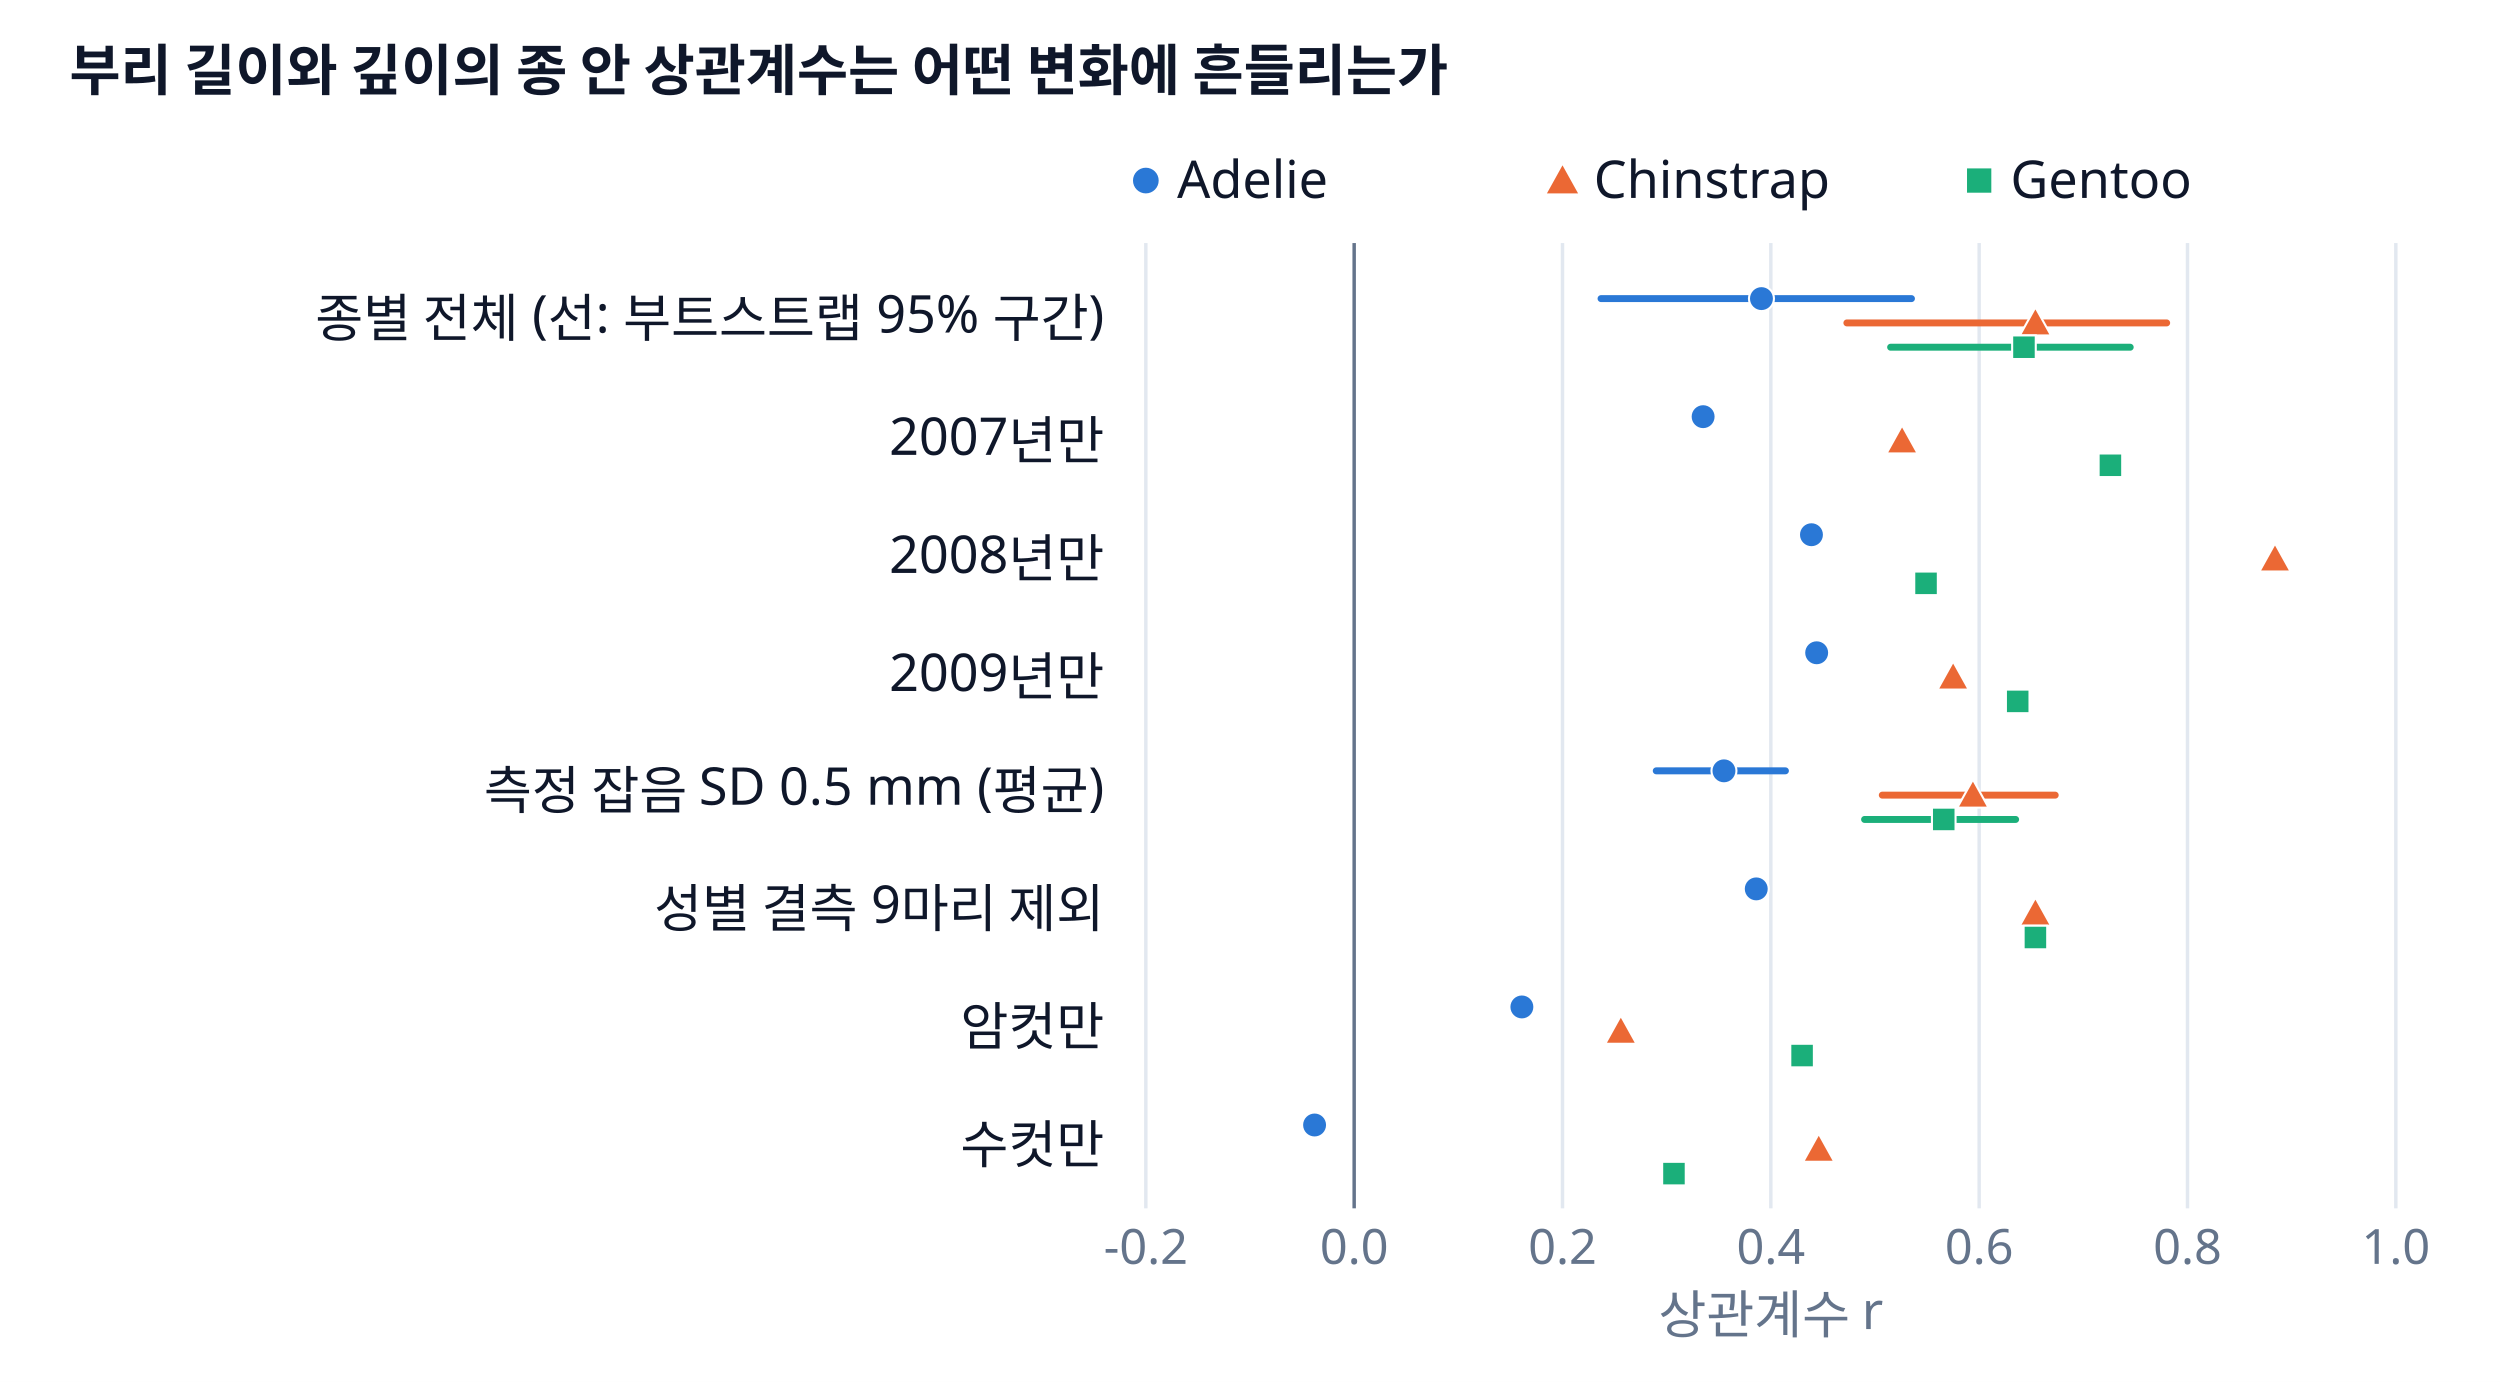
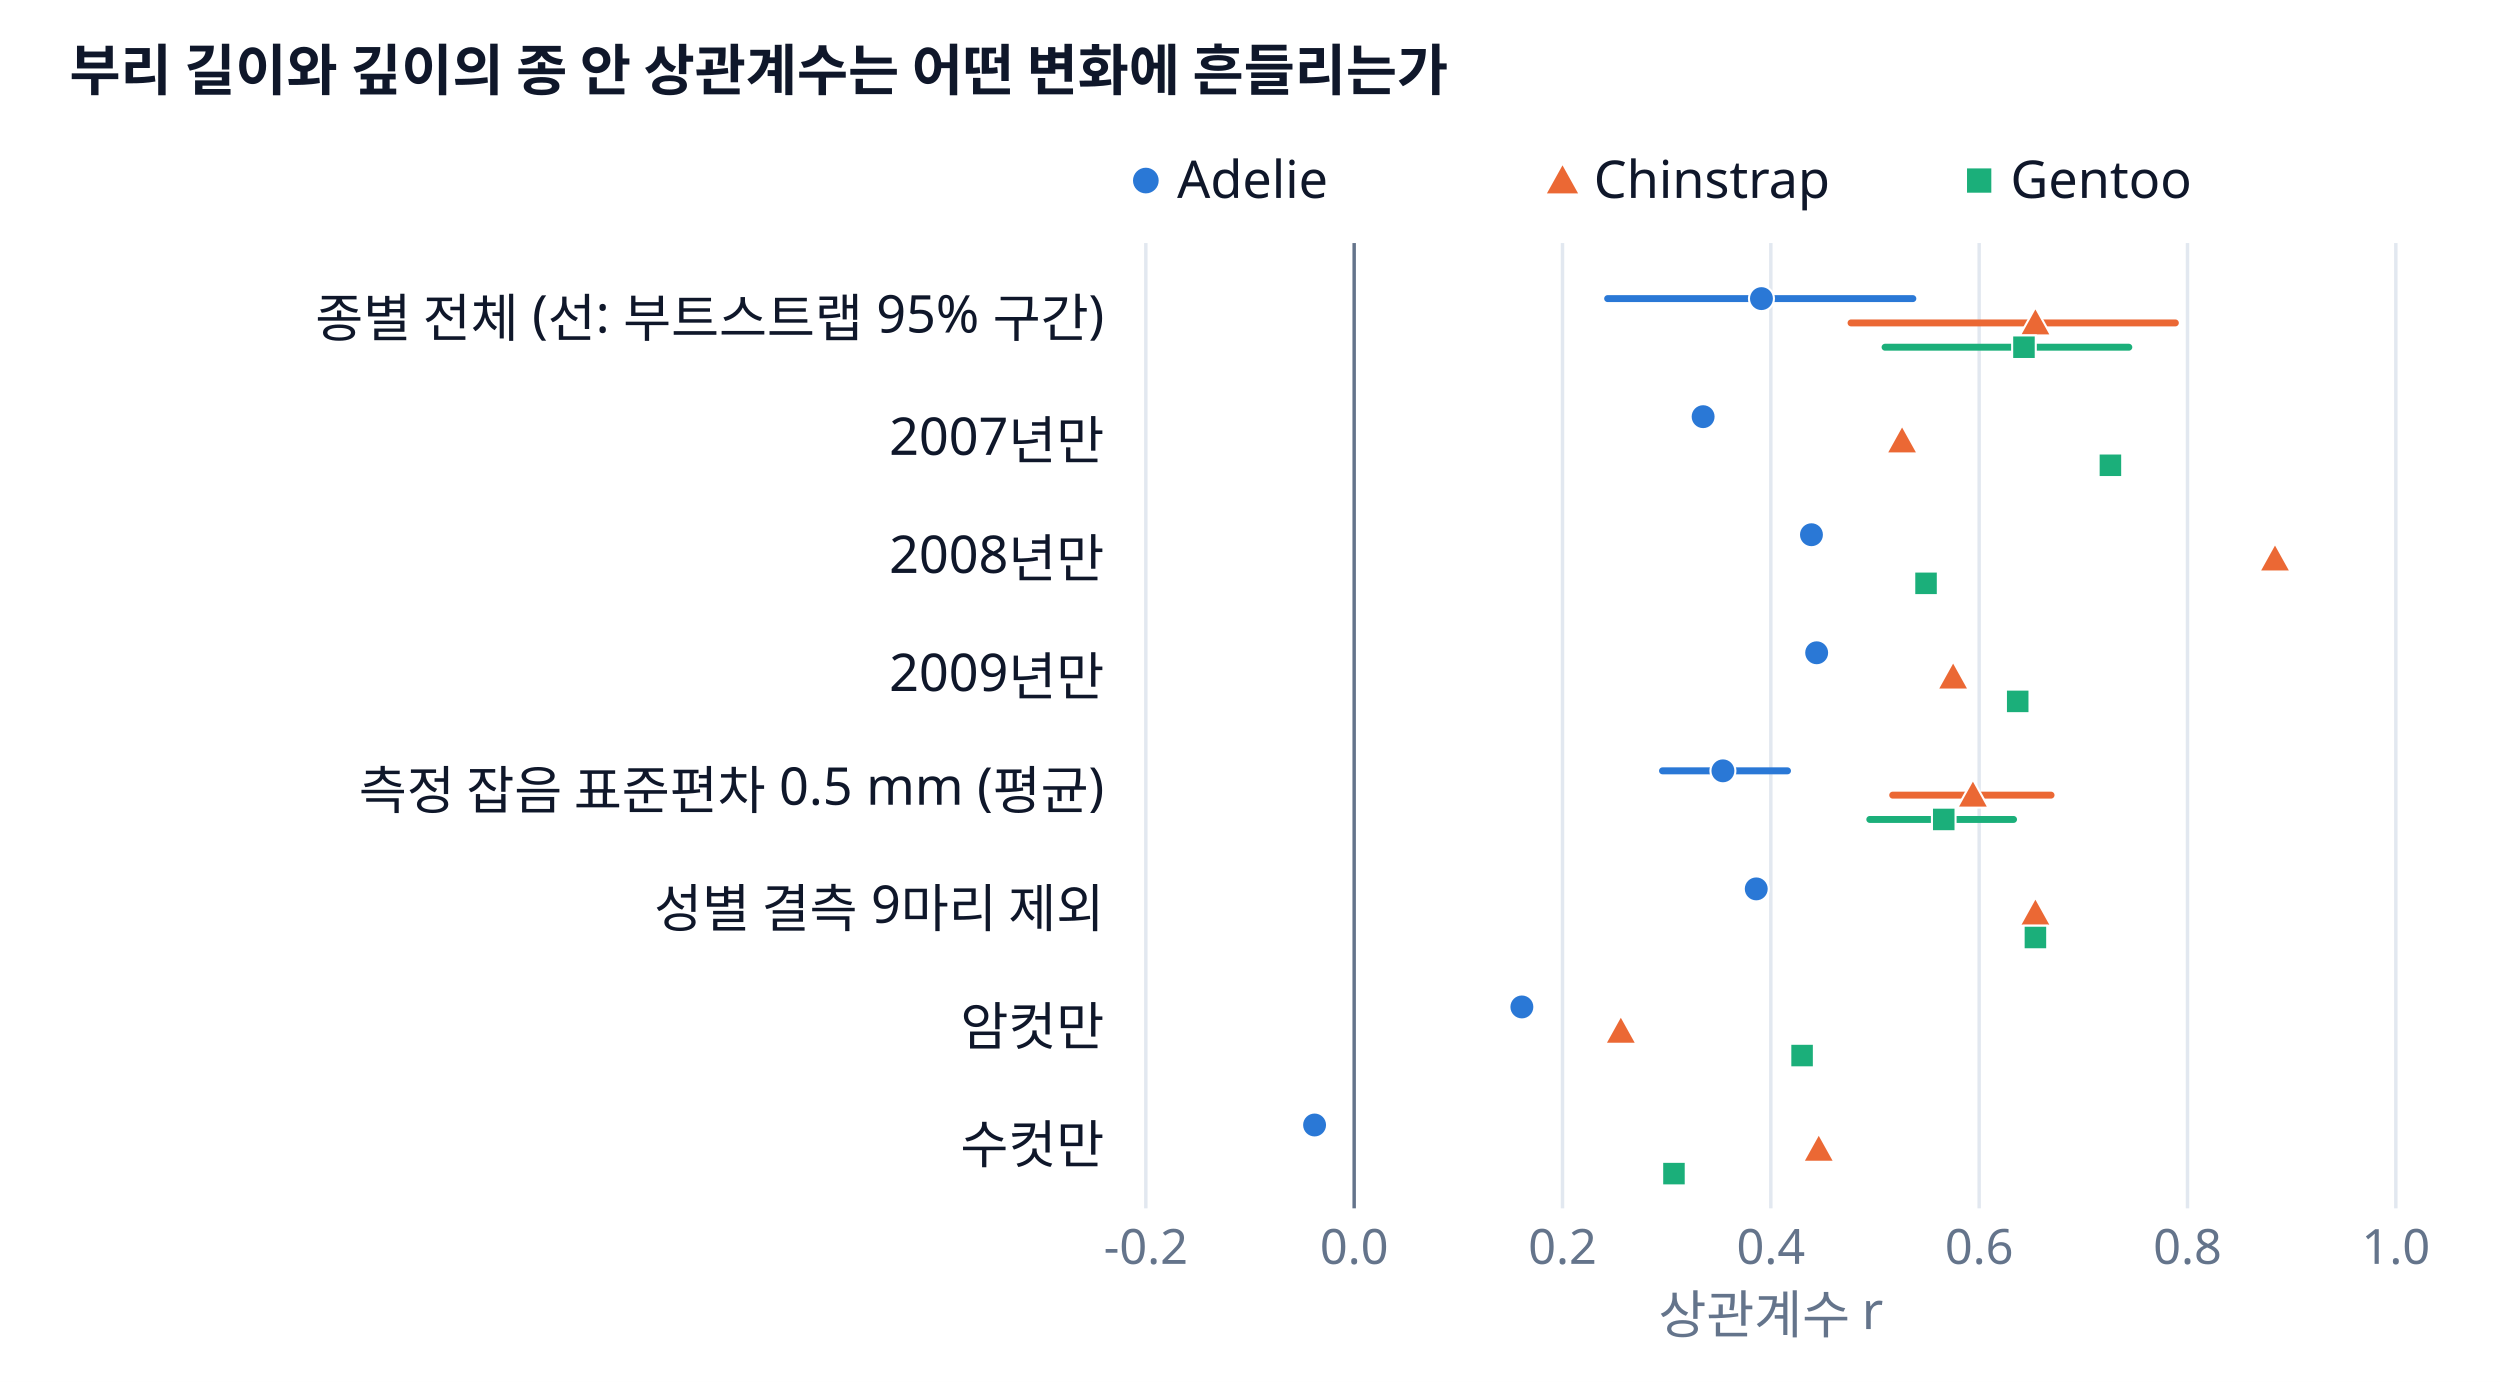
<svg xmlns="http://www.w3.org/2000/svg" viewBox="0 0 720 398" width="720" height="398" font-family="Pretendard, 'Apple SD Gothic Neo', 'Malgun Gothic', 'Noto Sans KR', sans-serif" role="img" aria-label="종 안 상관계수의 안정성 점검: 부트스트랩, 연도, 측정 잡음, 결측 처리, 성별 분리">
  <rect width="720" height="398" fill="#ffffff" />
  <text x="20" y="26" font-size="16" fill="#0f172a" text-anchor="start" font-weight="600">부리 길이와 깊이의 종 안 상관계수는 어떤 변화에 흔들리는가</text>
  <circle cx="330" cy="52" r="4" fill="#2a78d6" fill-opacity="1" stroke="#ffffff" stroke-width="0.6" />
  <text x="339" y="57" font-size="15" fill="#0f172a" text-anchor="start">Adelie</text>
  <path d="M450 47L455 56L445 56Z" fill="#eb6834" fill-opacity="1" stroke="#ffffff" stroke-width="0.6" />
  <text x="459" y="57" font-size="15" fill="#0f172a" text-anchor="start">Chinstrap</text>
  <rect x="566.2" y="48.2" width="7.6" height="7.6" fill="#1baf7a" fill-opacity="1" stroke="#ffffff" stroke-width="0.6" />
  <text x="579" y="57" font-size="15" fill="#0f172a" text-anchor="start">Gentoo</text>
  <line x1="330" x2="330" y1="70" y2="348" stroke="#e2e8f0" stroke-width="1" />
  <text x="330" y="364" font-size="14" fill="#64748b" text-anchor="middle">-0.2</text>
  <line x1="390" x2="390" y1="70" y2="348" stroke="#64748b" stroke-width="1" />
  <text x="390" y="364" font-size="14" fill="#64748b" text-anchor="middle">0.0</text>
  <line x1="450" x2="450" y1="70" y2="348" stroke="#e2e8f0" stroke-width="1" />
  <text x="450" y="364" font-size="14" fill="#64748b" text-anchor="middle">0.2</text>
  <line x1="510" x2="510" y1="70" y2="348" stroke="#e2e8f0" stroke-width="1" />
  <text x="510" y="364" font-size="14" fill="#64748b" text-anchor="middle">0.4</text>
  <line x1="570" x2="570" y1="70" y2="348" stroke="#e2e8f0" stroke-width="1" />
  <text x="570" y="364" font-size="14" fill="#64748b" text-anchor="middle">0.6</text>
  <line x1="630" x2="630" y1="70" y2="348" stroke="#e2e8f0" stroke-width="1" />
  <text x="630" y="364" font-size="14" fill="#64748b" text-anchor="middle">0.8</text>
  <line x1="690" x2="690" y1="70" y2="348" stroke="#e2e8f0" stroke-width="1" />
  <text x="690" y="364" font-size="14" fill="#64748b" text-anchor="middle">1.0</text>
  <text x="510" y="384" font-size="15" fill="#64748b" text-anchor="middle">상관계수 r</text>
  <text x="318" y="97" font-size="15" fill="#0f172a" text-anchor="end">종별 전체 (선: 부트스트랩 95% 구간)</text>
-   <line x1="461.1" y1="86" x2="550.5" y2="86" stroke="#2a78d6" stroke-width="2" stroke-linecap="round" />
+   <line x1="463" y1="86" x2="550.9" y2="86" stroke="#2a78d6" stroke-width="2" stroke-linecap="round" />
  <circle cx="507.3" cy="86" r="3.6" fill="#2a78d6" fill-opacity="1" stroke="#ffffff" stroke-width="0.6" />
-   <line x1="531.9" y1="93" x2="624" y2="93" stroke="#eb6834" stroke-width="2" stroke-linecap="round" />
+   <line x1="533.1" y1="93" x2="626.5" y2="93" stroke="#eb6834" stroke-width="2" stroke-linecap="round" />
  <path d="M586.2 88.5L590.7 96.6L581.7 96.6Z" fill="#eb6834" fill-opacity="1" stroke="#ffffff" stroke-width="0.6" />
-   <line x1="544.5" y1="100" x2="613.5" y2="100" stroke="#1baf7a" stroke-width="2" stroke-linecap="round" />
+   <line x1="542.9" y1="100" x2="613.1" y2="100" stroke="#1baf7a" stroke-width="2" stroke-linecap="round" />
  <rect x="579.5" y="96.6" width="6.8" height="6.8" fill="#1baf7a" fill-opacity="1" stroke="#ffffff" stroke-width="0.6" />
  <text x="318" y="131" font-size="15" fill="#0f172a" text-anchor="end">2007년만</text>
  <circle cx="490.5" cy="120" r="3.6" fill="#2a78d6" fill-opacity="1" stroke="#ffffff" stroke-width="0.6" />
  <path d="M547.8 122.5L552.3 130.6L543.3 130.6Z" fill="#eb6834" fill-opacity="1" stroke="#ffffff" stroke-width="0.6" />
  <rect x="604.4" y="130.6" width="6.8" height="6.8" fill="#1baf7a" fill-opacity="1" stroke="#ffffff" stroke-width="0.6" />
  <text x="318" y="165" font-size="15" fill="#0f172a" text-anchor="end">2008년만</text>
  <circle cx="521.7" cy="154" r="3.6" fill="#2a78d6" fill-opacity="1" stroke="#ffffff" stroke-width="0.6" />
  <path d="M655.2 156.5L659.7 164.6L650.7 164.6Z" fill="#eb6834" fill-opacity="1" stroke="#ffffff" stroke-width="0.6" />
  <rect x="551.3" y="164.6" width="6.8" height="6.8" fill="#1baf7a" fill-opacity="1" stroke="#ffffff" stroke-width="0.6" />
  <text x="318" y="199" font-size="15" fill="#0f172a" text-anchor="end">2009년만</text>
  <circle cx="523.2" cy="188" r="3.6" fill="#2a78d6" fill-opacity="1" stroke="#ffffff" stroke-width="0.6" />
  <path d="M562.5 190.5L567 198.6L558 198.6Z" fill="#eb6834" fill-opacity="1" stroke="#ffffff" stroke-width="0.6" />
  <rect x="577.7" y="198.6" width="6.8" height="6.8" fill="#1baf7a" fill-opacity="1" stroke="#ffffff" stroke-width="0.6" />
-   <text x="318" y="233" font-size="15" fill="#0f172a" text-anchor="end">측정 잡음 SD 0.5 mm (평균)</text>
-   <line x1="477" y1="222" x2="514.2" y2="222" stroke="#2a78d6" stroke-width="2" stroke-linecap="round" />
-   <circle cx="496.5" cy="222" r="3.6" fill="#2a78d6" fill-opacity="1" stroke="#ffffff" stroke-width="0.6" />
-   <line x1="542.1" y1="229" x2="591.9" y2="229" stroke="#eb6834" stroke-width="2" stroke-linecap="round" />
+   <text x="318" y="233" font-size="15" fill="#0f172a" text-anchor="end">측정 잡음 표준편차 0.5 mm (평균)</text>
+   <line x1="478.8" y1="222" x2="514.8" y2="222" stroke="#2a78d6" stroke-width="2" stroke-linecap="round" />
+   <circle cx="496.2" cy="222" r="3.6" fill="#2a78d6" fill-opacity="1" stroke="#ffffff" stroke-width="0.6" />
+   <line x1="545.1" y1="229" x2="590.7" y2="229" stroke="#eb6834" stroke-width="2" stroke-linecap="round" />
  <path d="M568.2 224.5L572.7 232.6L563.7 232.6Z" fill="#eb6834" fill-opacity="1" stroke="#ffffff" stroke-width="0.6" />
-   <line x1="537" y1="236" x2="580.5" y2="236" stroke="#1baf7a" stroke-width="2" stroke-linecap="round" />
+   <line x1="538.5" y1="236" x2="579.9" y2="236" stroke="#1baf7a" stroke-width="2" stroke-linecap="round" />
  <rect x="556.4" y="232.6" width="6.8" height="6.8" fill="#1baf7a" fill-opacity="1" stroke="#ffffff" stroke-width="0.6" />
  <text x="318" y="267" font-size="15" fill="#0f172a" text-anchor="end">성별 결측 9마리 제외</text>
  <circle cx="505.8" cy="256" r="3.6" fill="#2a78d6" fill-opacity="1" stroke="#ffffff" stroke-width="0.6" />
  <path d="M586.2 258.5L590.7 266.6L581.7 266.6Z" fill="#eb6834" fill-opacity="1" stroke="#ffffff" stroke-width="0.6" />
  <rect x="582.8" y="266.6" width="6.8" height="6.8" fill="#1baf7a" fill-opacity="1" stroke="#ffffff" stroke-width="0.6" />
  <text x="318" y="301" font-size="15" fill="#0f172a" text-anchor="end">암컷만</text>
  <circle cx="438.3" cy="290" r="3.6" fill="#2a78d6" fill-opacity="1" stroke="#ffffff" stroke-width="0.6" />
  <path d="M466.8 292.5L471.3 300.6L462.3 300.6Z" fill="#eb6834" fill-opacity="1" stroke="#ffffff" stroke-width="0.6" />
  <rect x="515.6" y="300.6" width="6.8" height="6.8" fill="#1baf7a" fill-opacity="1" stroke="#ffffff" stroke-width="0.6" />
  <text x="318" y="335" font-size="15" fill="#0f172a" text-anchor="end">수컷만</text>
  <circle cx="378.6" cy="324" r="3.6" fill="#2a78d6" fill-opacity="1" stroke="#ffffff" stroke-width="0.6" />
  <path d="M523.8 326.5L528.3 334.6L519.3 334.6Z" fill="#eb6834" fill-opacity="1" stroke="#ffffff" stroke-width="0.6" />
  <rect x="478.7" y="334.6" width="6.8" height="6.8" fill="#1baf7a" fill-opacity="1" stroke="#ffffff" stroke-width="0.6" />
</svg>
